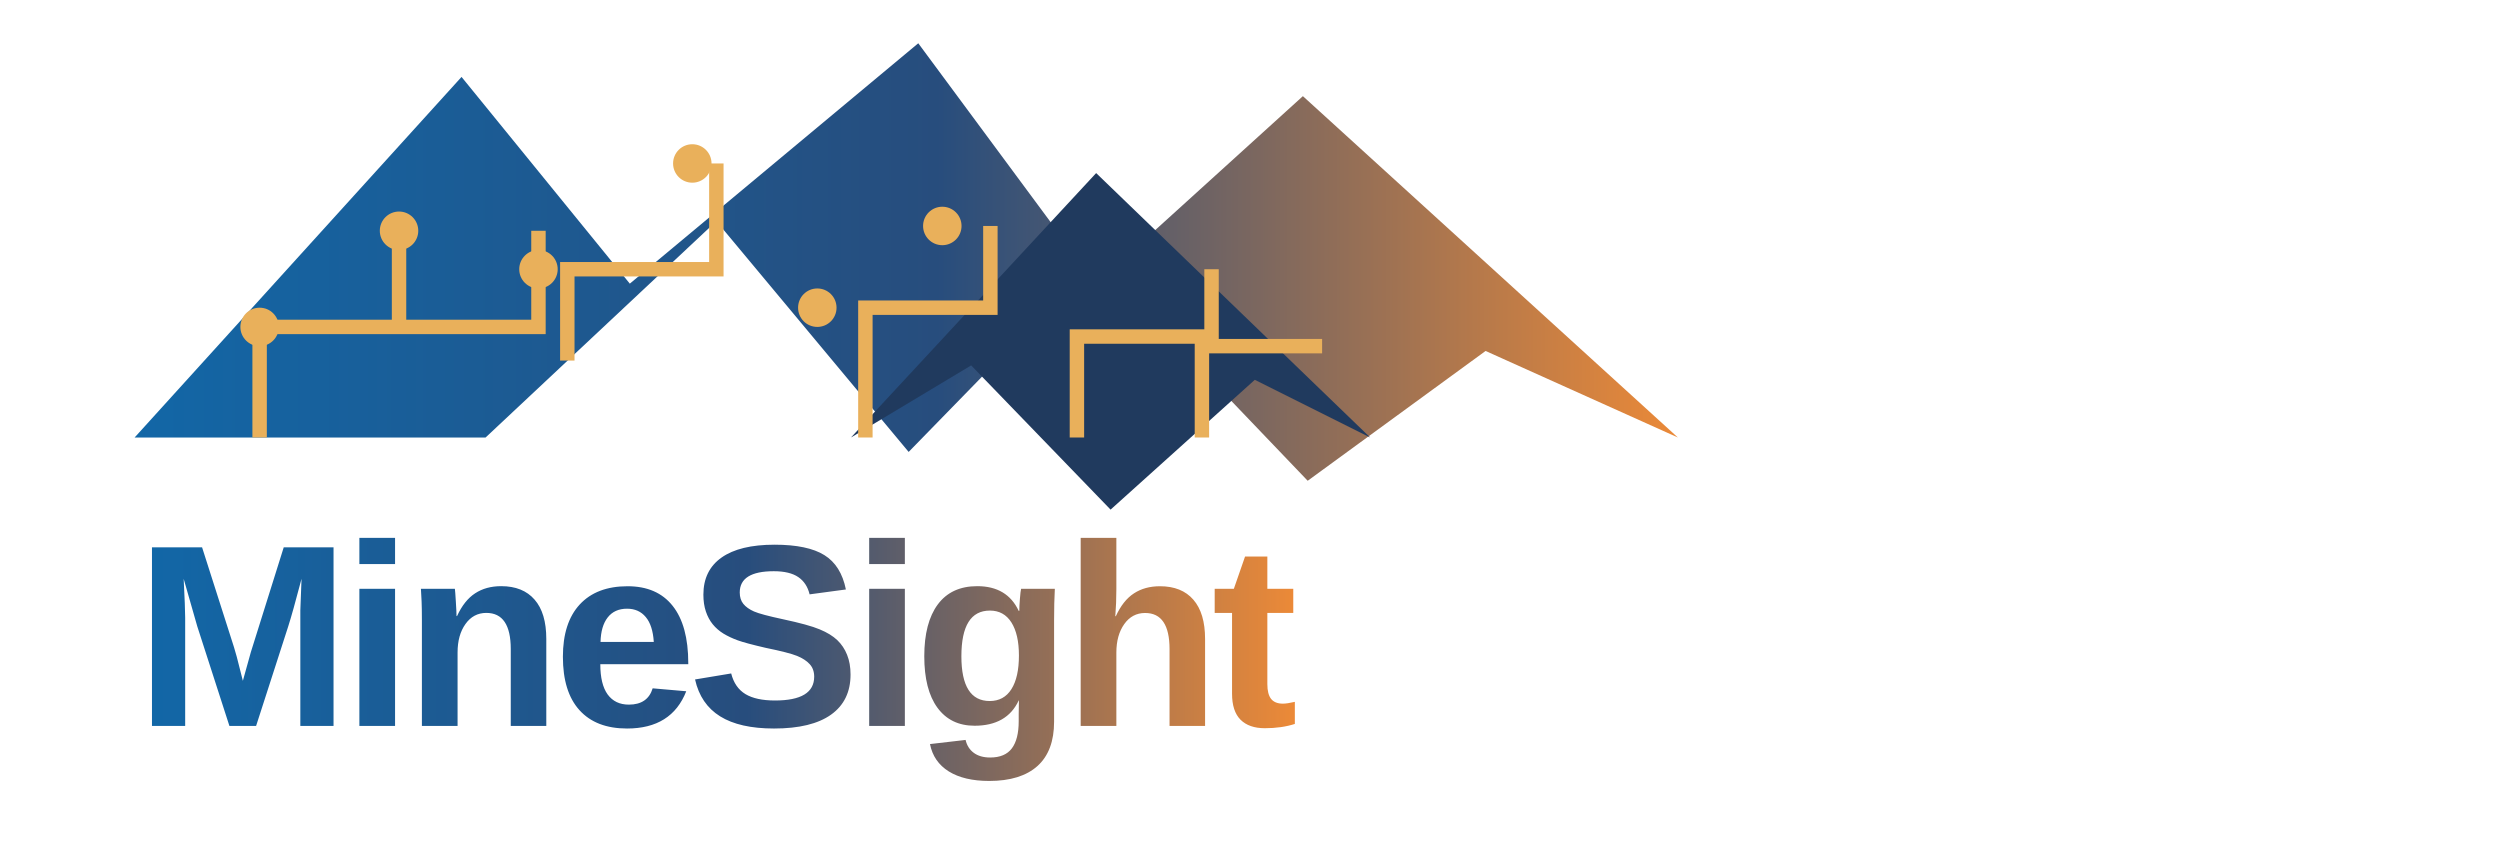
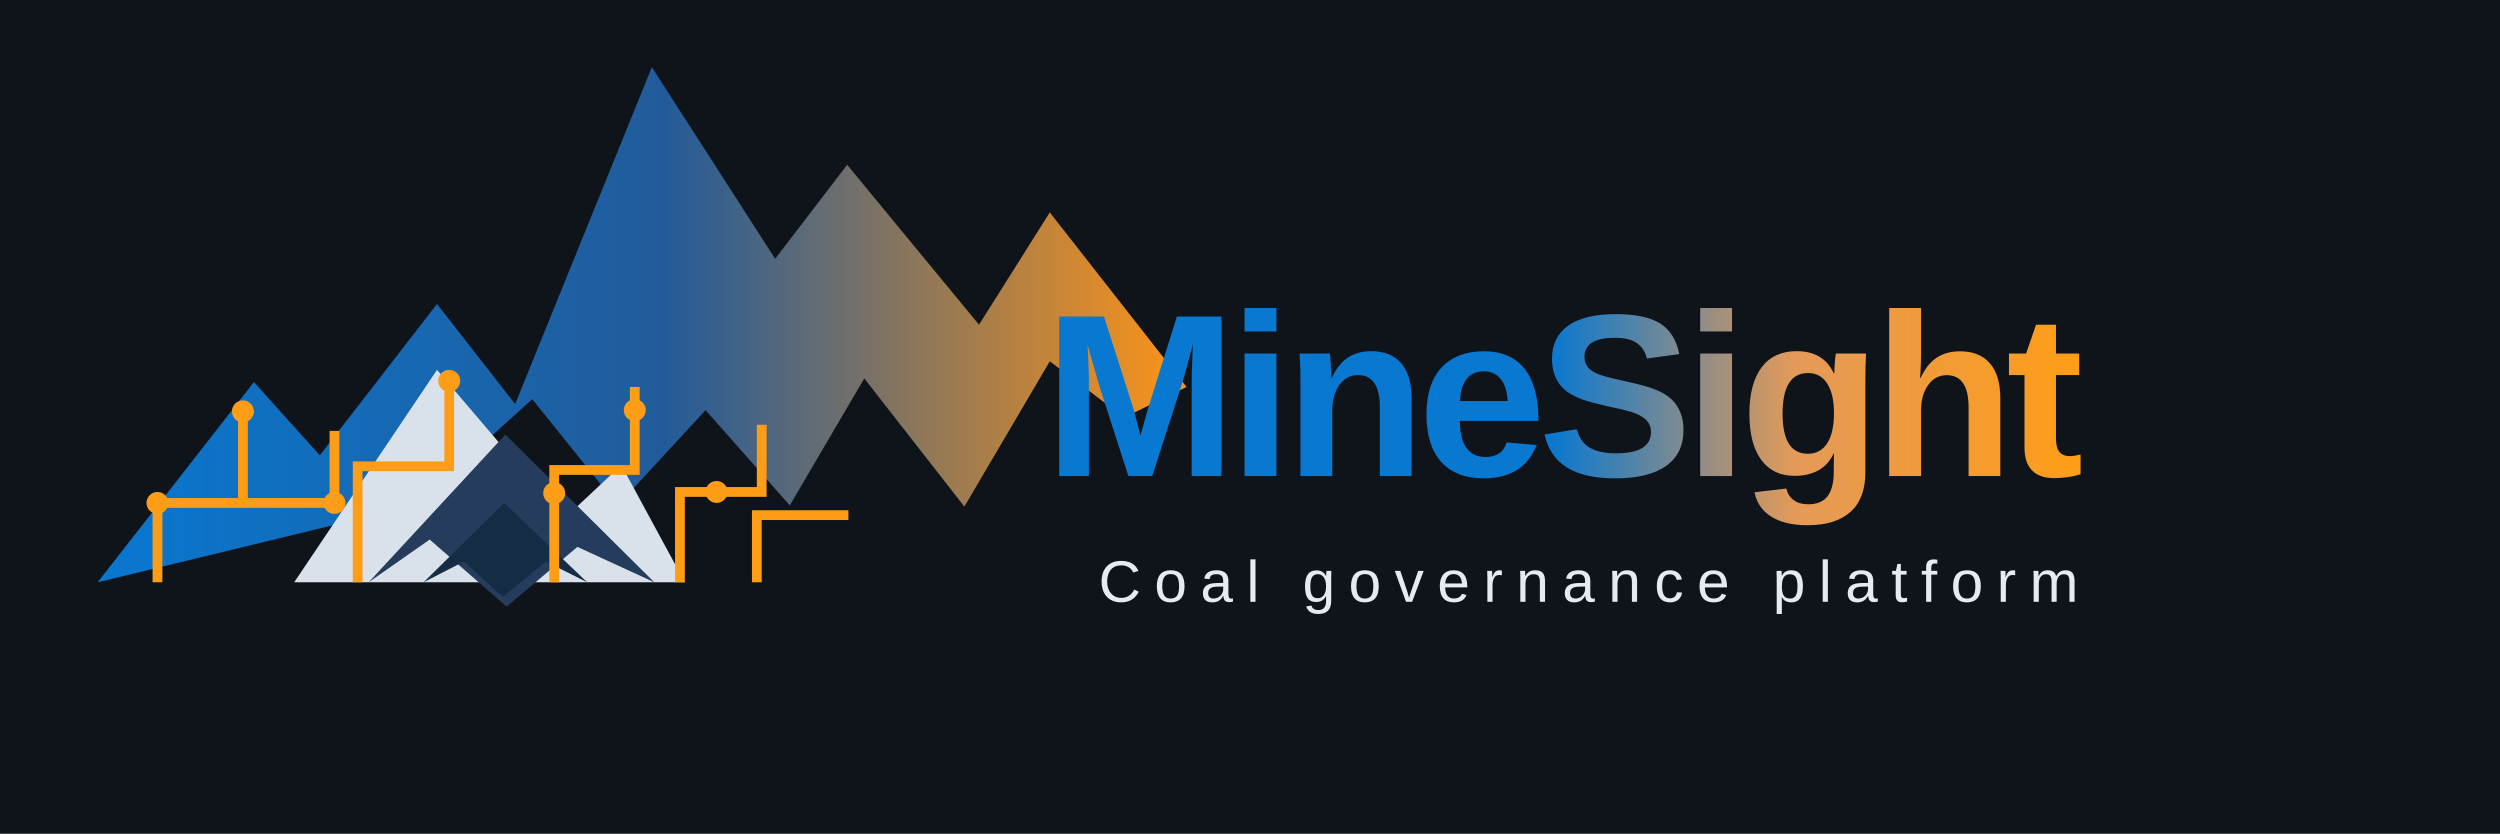
- <svg xmlns="http://www.w3.org/2000/svg" viewBox="0 0 520 180" role="img" aria-labelledby="title desc">
+ <svg xmlns="http://www.w3.org/2000/svg" viewBox="0 0 2048 683" role="img" aria-labelledby="title desc">
+   <rect width="2048" height="683" fill="#0f141b" />
  <defs>
-     <linearGradient id="mountain" x1="0" y1="0" x2="1" y2="0">
-       <stop offset="0" stop-color="#1267a7" />
-       <stop offset="0.52" stop-color="#274d7d" />
-       <stop offset="1" stop-color="#ed8a37" />
+     <linearGradient id="brand" x1="0" y1="0" x2="1" y2="0">
+       <stop offset="0" stop-color="#0878d1" />
+       <stop offset="0.48" stop-color="#0878d1" />
+       <stop offset="0.72" stop-color="#e49a58" />
+       <stop offset="1" stop-color="#ff9d16" />
+     </linearGradient>
+     <linearGradient id="peak" x1="0" y1="0" x2="1" y2="0">
+       <stop offset="0" stop-color="#0878d1" />
+       <stop offset="0.52" stop-color="#225b9a" />
+       <stop offset="1" stop-color="#ff9416" />
    </linearGradient>
  </defs>
-   <path fill="url(#mountain)" d="M28 91 96 16l35 43 60-50 37 50 43-39 78 71-40-18-37 27-44-46-39 40-40-48-48 45z" />
-   <path fill="#203a5e" d="m177 91 51-55 57 55-24-12-30 27-29-30z" />
-   <path fill="none" stroke="#e9b05b" stroke-width="3" d="M54 91V68h29V48m-2 20h31V48m6 27V56h31V34m31 57V64h26V47m18 44V70h28V56m-2 35V72h25" />
-   <circle cx="54" cy="68" r="4" fill="#e9b05b" />
-   <circle cx="83" cy="48" r="4" fill="#e9b05b" />
-   <circle cx="112" cy="56" r="4" fill="#e9b05b" />
-   <circle cx="144" cy="34" r="4" fill="#e9b05b" />
-   <circle cx="170" cy="64" r="4" fill="#e9b05b" />
-   <circle cx="196" cy="47" r="4" fill="#e9b05b" />
-   <text x="28" y="151" font-family="Trebuchet MS, Arial, sans-serif" font-size="54" font-weight="700" letter-spacing="-2" fill="url(#mountain)">MineSight</text>
+   <g transform="translate(80 55)">
+     <path fill="url(#peak)" d="M0 422 128 258l54 60 96-124 64 82L454 0l101 157 59-77 108 131 58-92 112 143-51 25-61-46-70 119-82-105-61 104-69-78-72 78-70-87-96 87z" />
+     <path fill="#d9e1eb" d="m161 422 117-174 104 122 47-44 52 96H161z" />
+     <path fill="#263c5c" d="m222 422 112-121 122 121-63-29-58 49-63-55-50 35z" />
+     <path fill="#152c45" d="m267 422 66-65 68 65-34-17-35 29-32-29-33 17z" />
+     <path fill="none" stroke="#ff9d16" stroke-width="8" d="M49 422V357h70v-75m0 75h75v-59m19 124v-95h75v-70m86 165v-92h66v-68m37 160v-74h67v-55m-4 129v-55h75" />
+     <g fill="#ff9d16">
+       <circle cx="49" cy="357" r="9" />
+       <circle cx="119" cy="282" r="9" />
+       <circle cx="194" cy="357" r="9" />
+       <circle cx="288" cy="257" r="9" />
+       <circle cx="374" cy="349" r="9" />
+       <circle cx="440" cy="281" r="9" />
+       <circle cx="507" cy="348" r="9" />
+     </g>
+   </g>
+   <text x="855" y="390" font-family="Trebuchet MS, Arial, sans-serif" font-size="190" font-weight="700" letter-spacing="-7" fill="url(#brand)">MineSight</text>
+   <text x="900" y="493" font-family="Trebuchet MS, Arial, sans-serif" font-size="48" letter-spacing="11" fill="#e7ebf0">Coal governance platform</text>
</svg>
